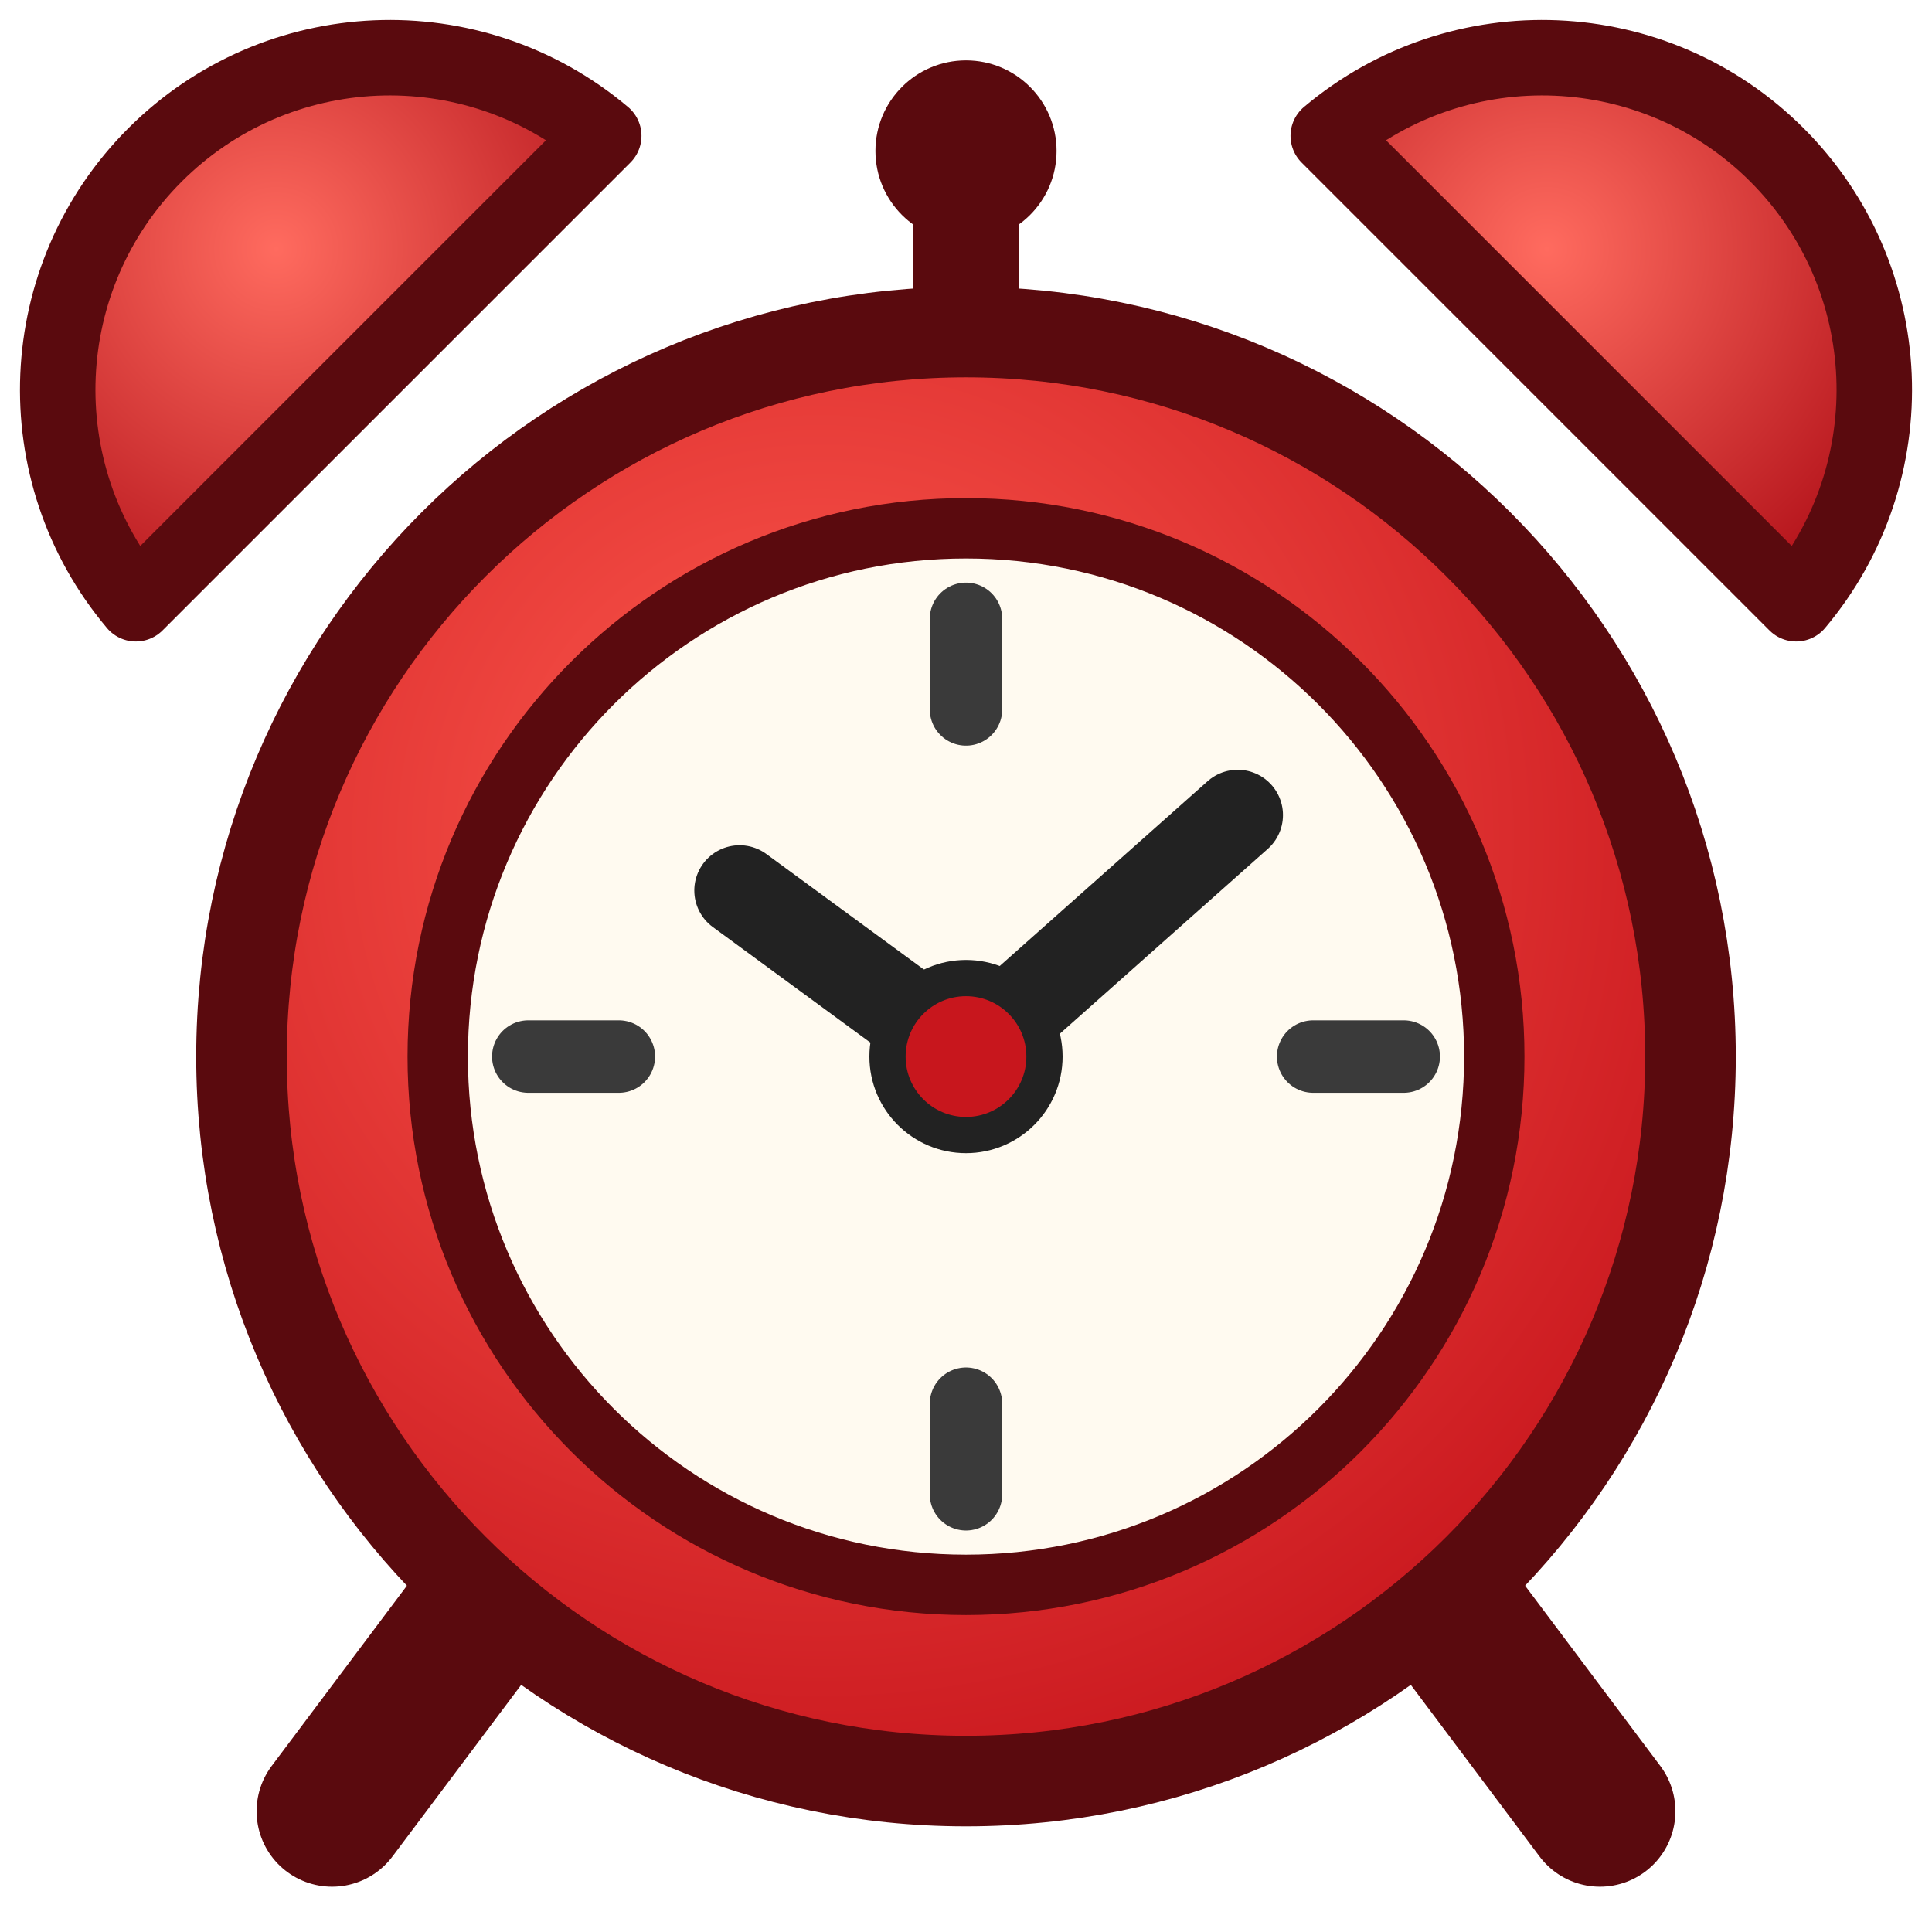
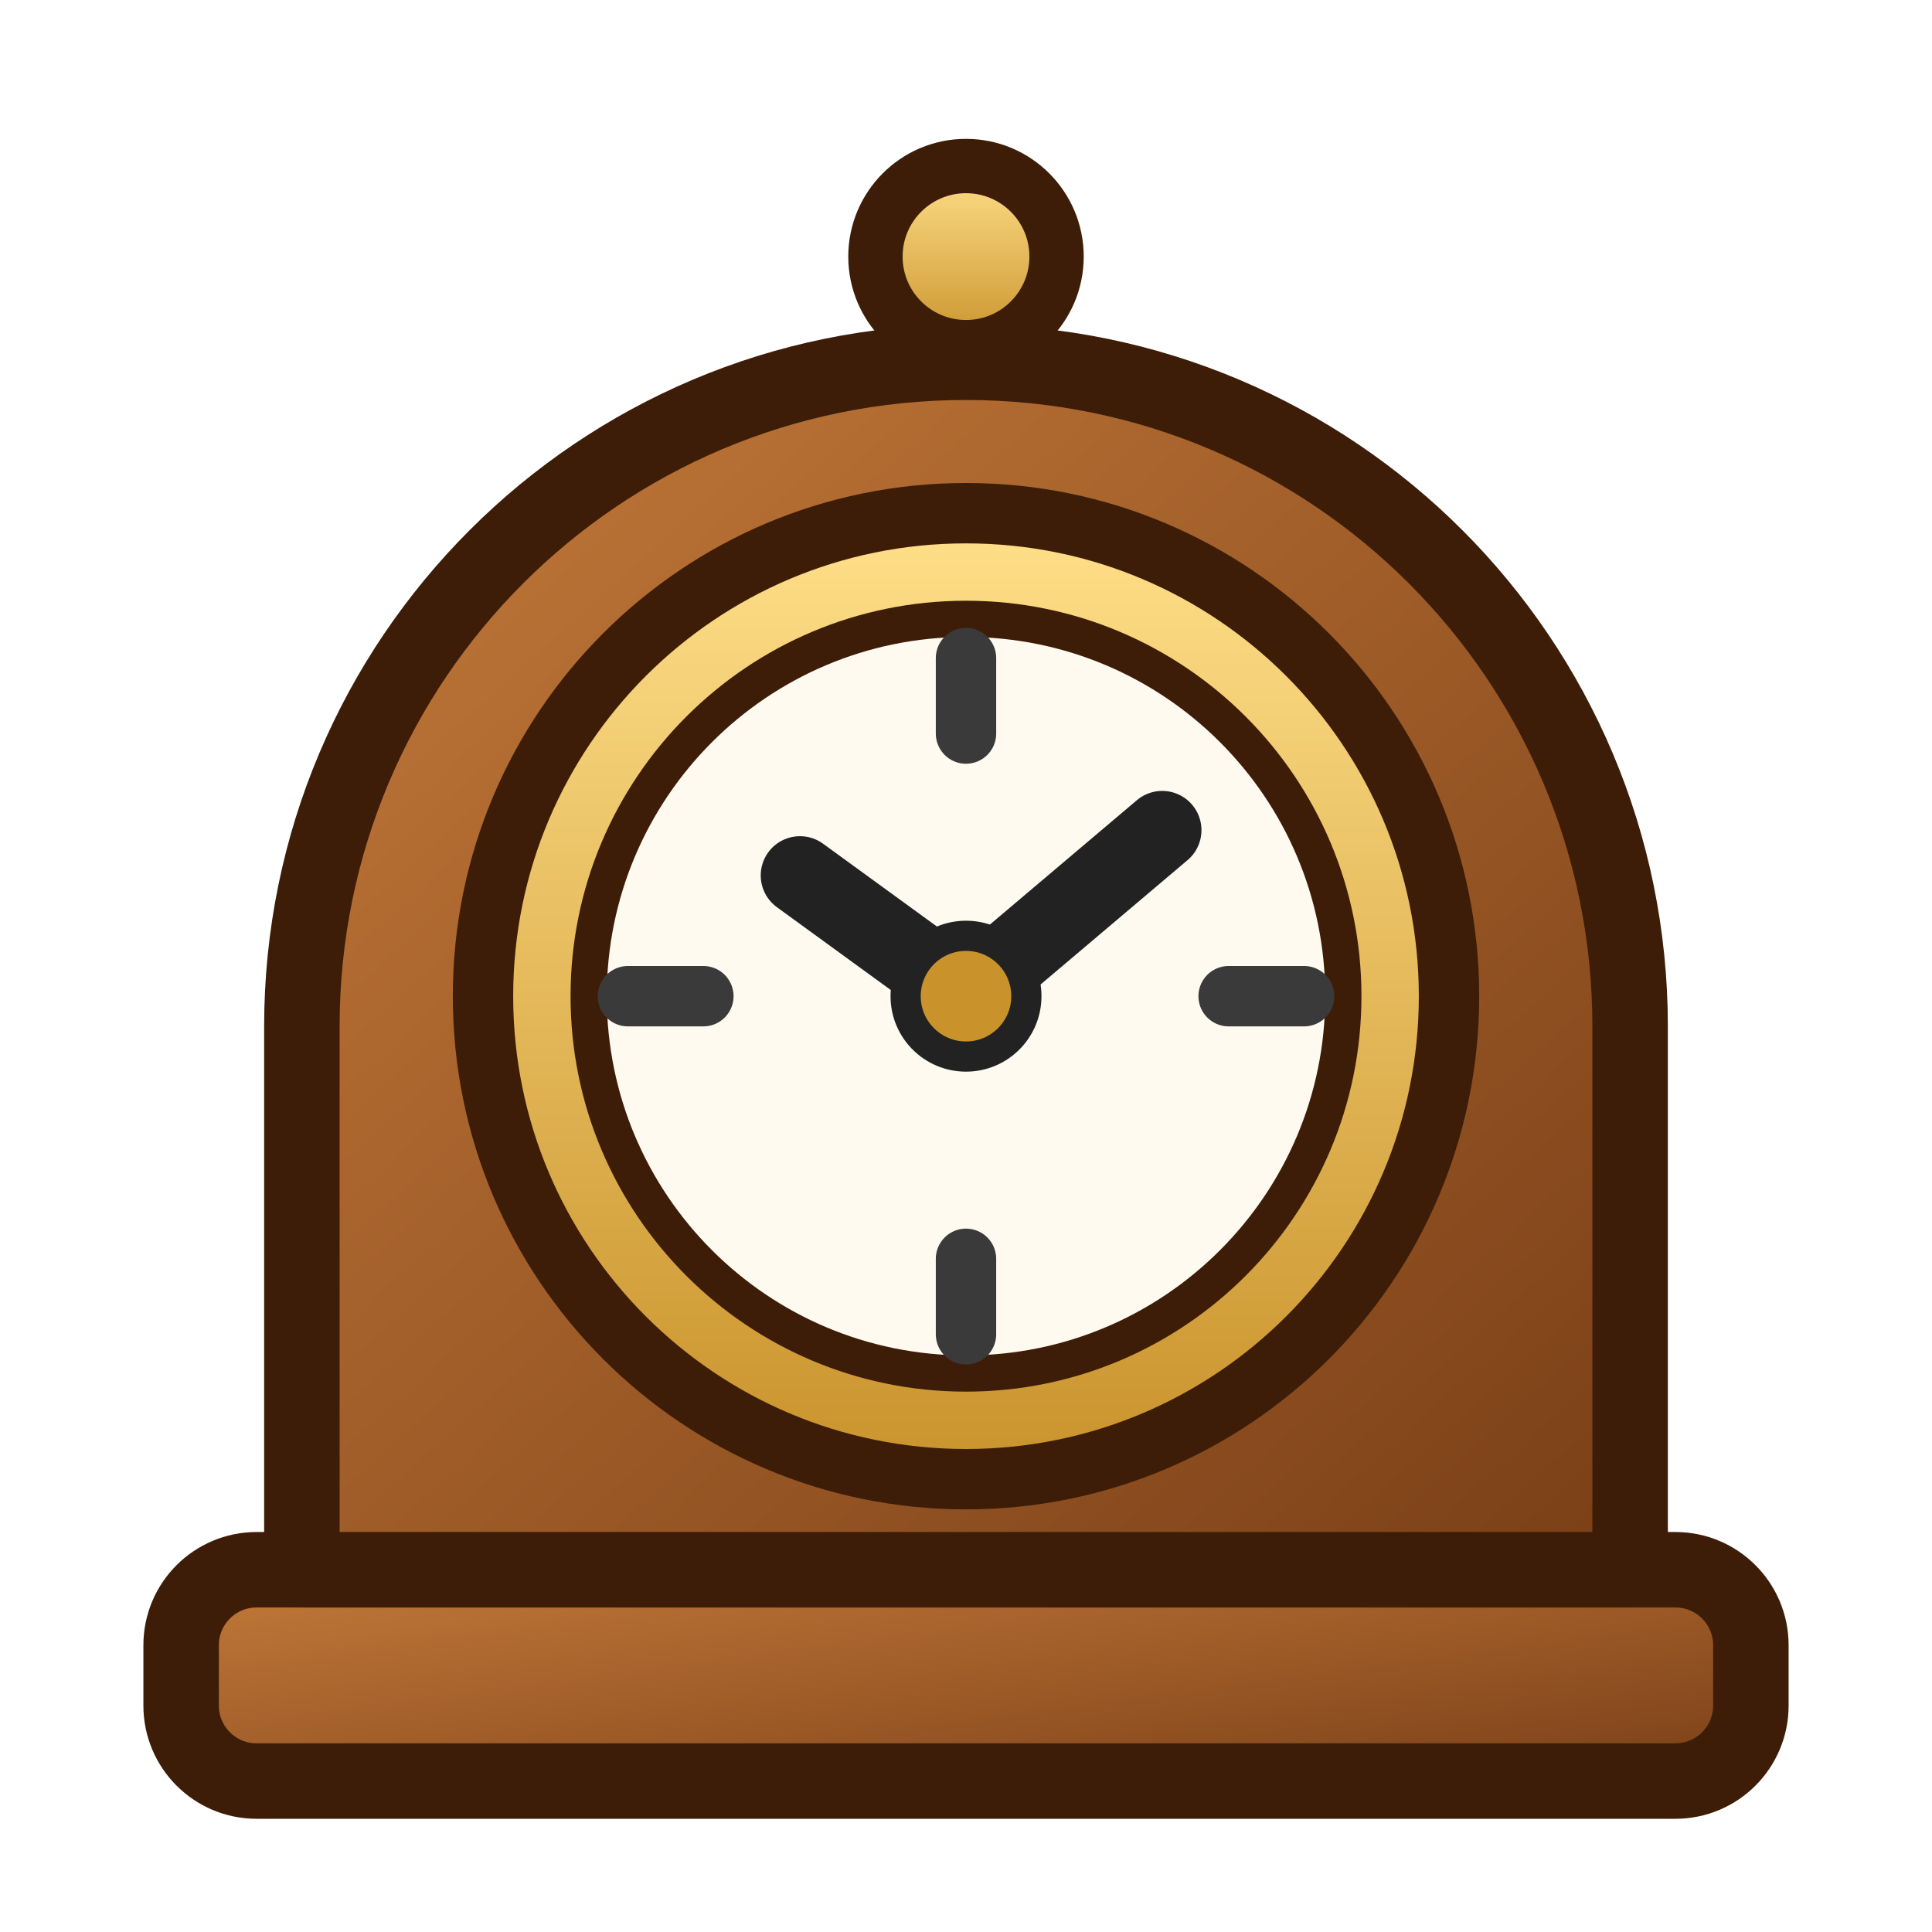
<svg xmlns="http://www.w3.org/2000/svg" viewBox="0 0 64 64" width="64" height="64">
  <defs>
-     <radialGradient id="body" cx="40%" cy="35%" r="70%">
-       <stop offset="0" stop-color="#ff5a4e" />
-       <stop offset="1" stop-color="#c8161d" />
-     </radialGradient>
-     <radialGradient id="bell" cx="40%" cy="35%" r="75%">
-       <stop offset="0" stop-color="#ff6b5f" />
-       <stop offset="1" stop-color="#b3121a" />
-     </radialGradient>
+     <linearGradient id="wood" x1="0" y1="0" x2="1" y2="1">
+       <stop offset="0" stop-color="#c47a3a" />
+       <stop offset="1" stop-color="#7a3f17" />
+     </linearGradient>
+     <linearGradient id="brass" x1="0" y1="0" x2="0" y2="1">
+       <stop offset="0" stop-color="#ffe08a" />
+       <stop offset="1" stop-color="#c9922b" />
+     </linearGradient>
  </defs>
-   <path d="M17 52 L11 60 M47 52 L53 60" stroke="#5a0a0e" stroke-width="5" stroke-linecap="round" />
-   <path d="M32 12 V6" stroke="#5a0a0e" stroke-width="3.5" stroke-linecap="round" />
-   <circle cx="32" cy="5" r="3" fill="#5a0a0e" />
-   <path d="M4.5 20 A11 11 0 0 1 20 4.5 Z" fill="url(#bell)" stroke="#5a0a0e" stroke-width="2.5" stroke-linejoin="round" />
-   <path d="M59.5 20 A11 11 0 0 0 44 4.5 Z" fill="url(#bell)" stroke="#5a0a0e" stroke-width="2.5" stroke-linejoin="round" />
-   <circle cx="32" cy="35" r="24" fill="url(#body)" stroke="#5a0a0e" stroke-width="3" />
-   <circle cx="32" cy="35" r="17.5" fill="#fffaf0" stroke="#5a0a0e" stroke-width="2" />
-   <g stroke="#3a3a3a" stroke-width="2.4" stroke-linecap="round">
-     <path d="M32 20.5 V23.5 M32 46.5 V49.5 M17.5 35 H20.5 M43.5 35 H46.5" />
+   <rect x="6" y="52" width="52" height="7" rx="2.5" fill="url(#wood)" stroke="#3d1d08" stroke-width="2.5" />
+   <path d="M10 52 V34 A22 22 0 0 1 54 34 V52 Z" fill="url(#wood)" stroke="#3d1d08" stroke-width="2.5" stroke-linejoin="round" />
+   <circle cx="32" cy="8.5" r="3" fill="url(#brass)" stroke="#3d1d08" stroke-width="1.8" />
+   <circle cx="32" cy="33" r="16" fill="url(#brass)" stroke="#3d1d08" stroke-width="2" />
+   <circle cx="32" cy="33" r="12.5" fill="#fffaf0" stroke="#3d1d08" stroke-width="1.2" />
+   <g stroke="#3a3a3a" stroke-width="2" stroke-linecap="round">
+     <path d="M32 21.8 V24.3 M32 41.7 V44.2 M20.8 33 H23.3 M40.7 33 H43.2" />
  </g>
-   <path d="M32 35 L24.5 29.5 M32 35 L41 27" stroke="#222" stroke-width="3" stroke-linecap="round" />
-   <circle cx="32" cy="35" r="2.6" fill="#c8161d" stroke="#222" stroke-width="1.2" />
+   <path d="M32 33 L26.5 29 M32 33 L38.5 27.5" stroke="#222" stroke-width="2.6" stroke-linecap="round" />
+   <circle cx="32" cy="33" r="2" fill="#c9922b" stroke="#222" stroke-width="1" />
</svg>
